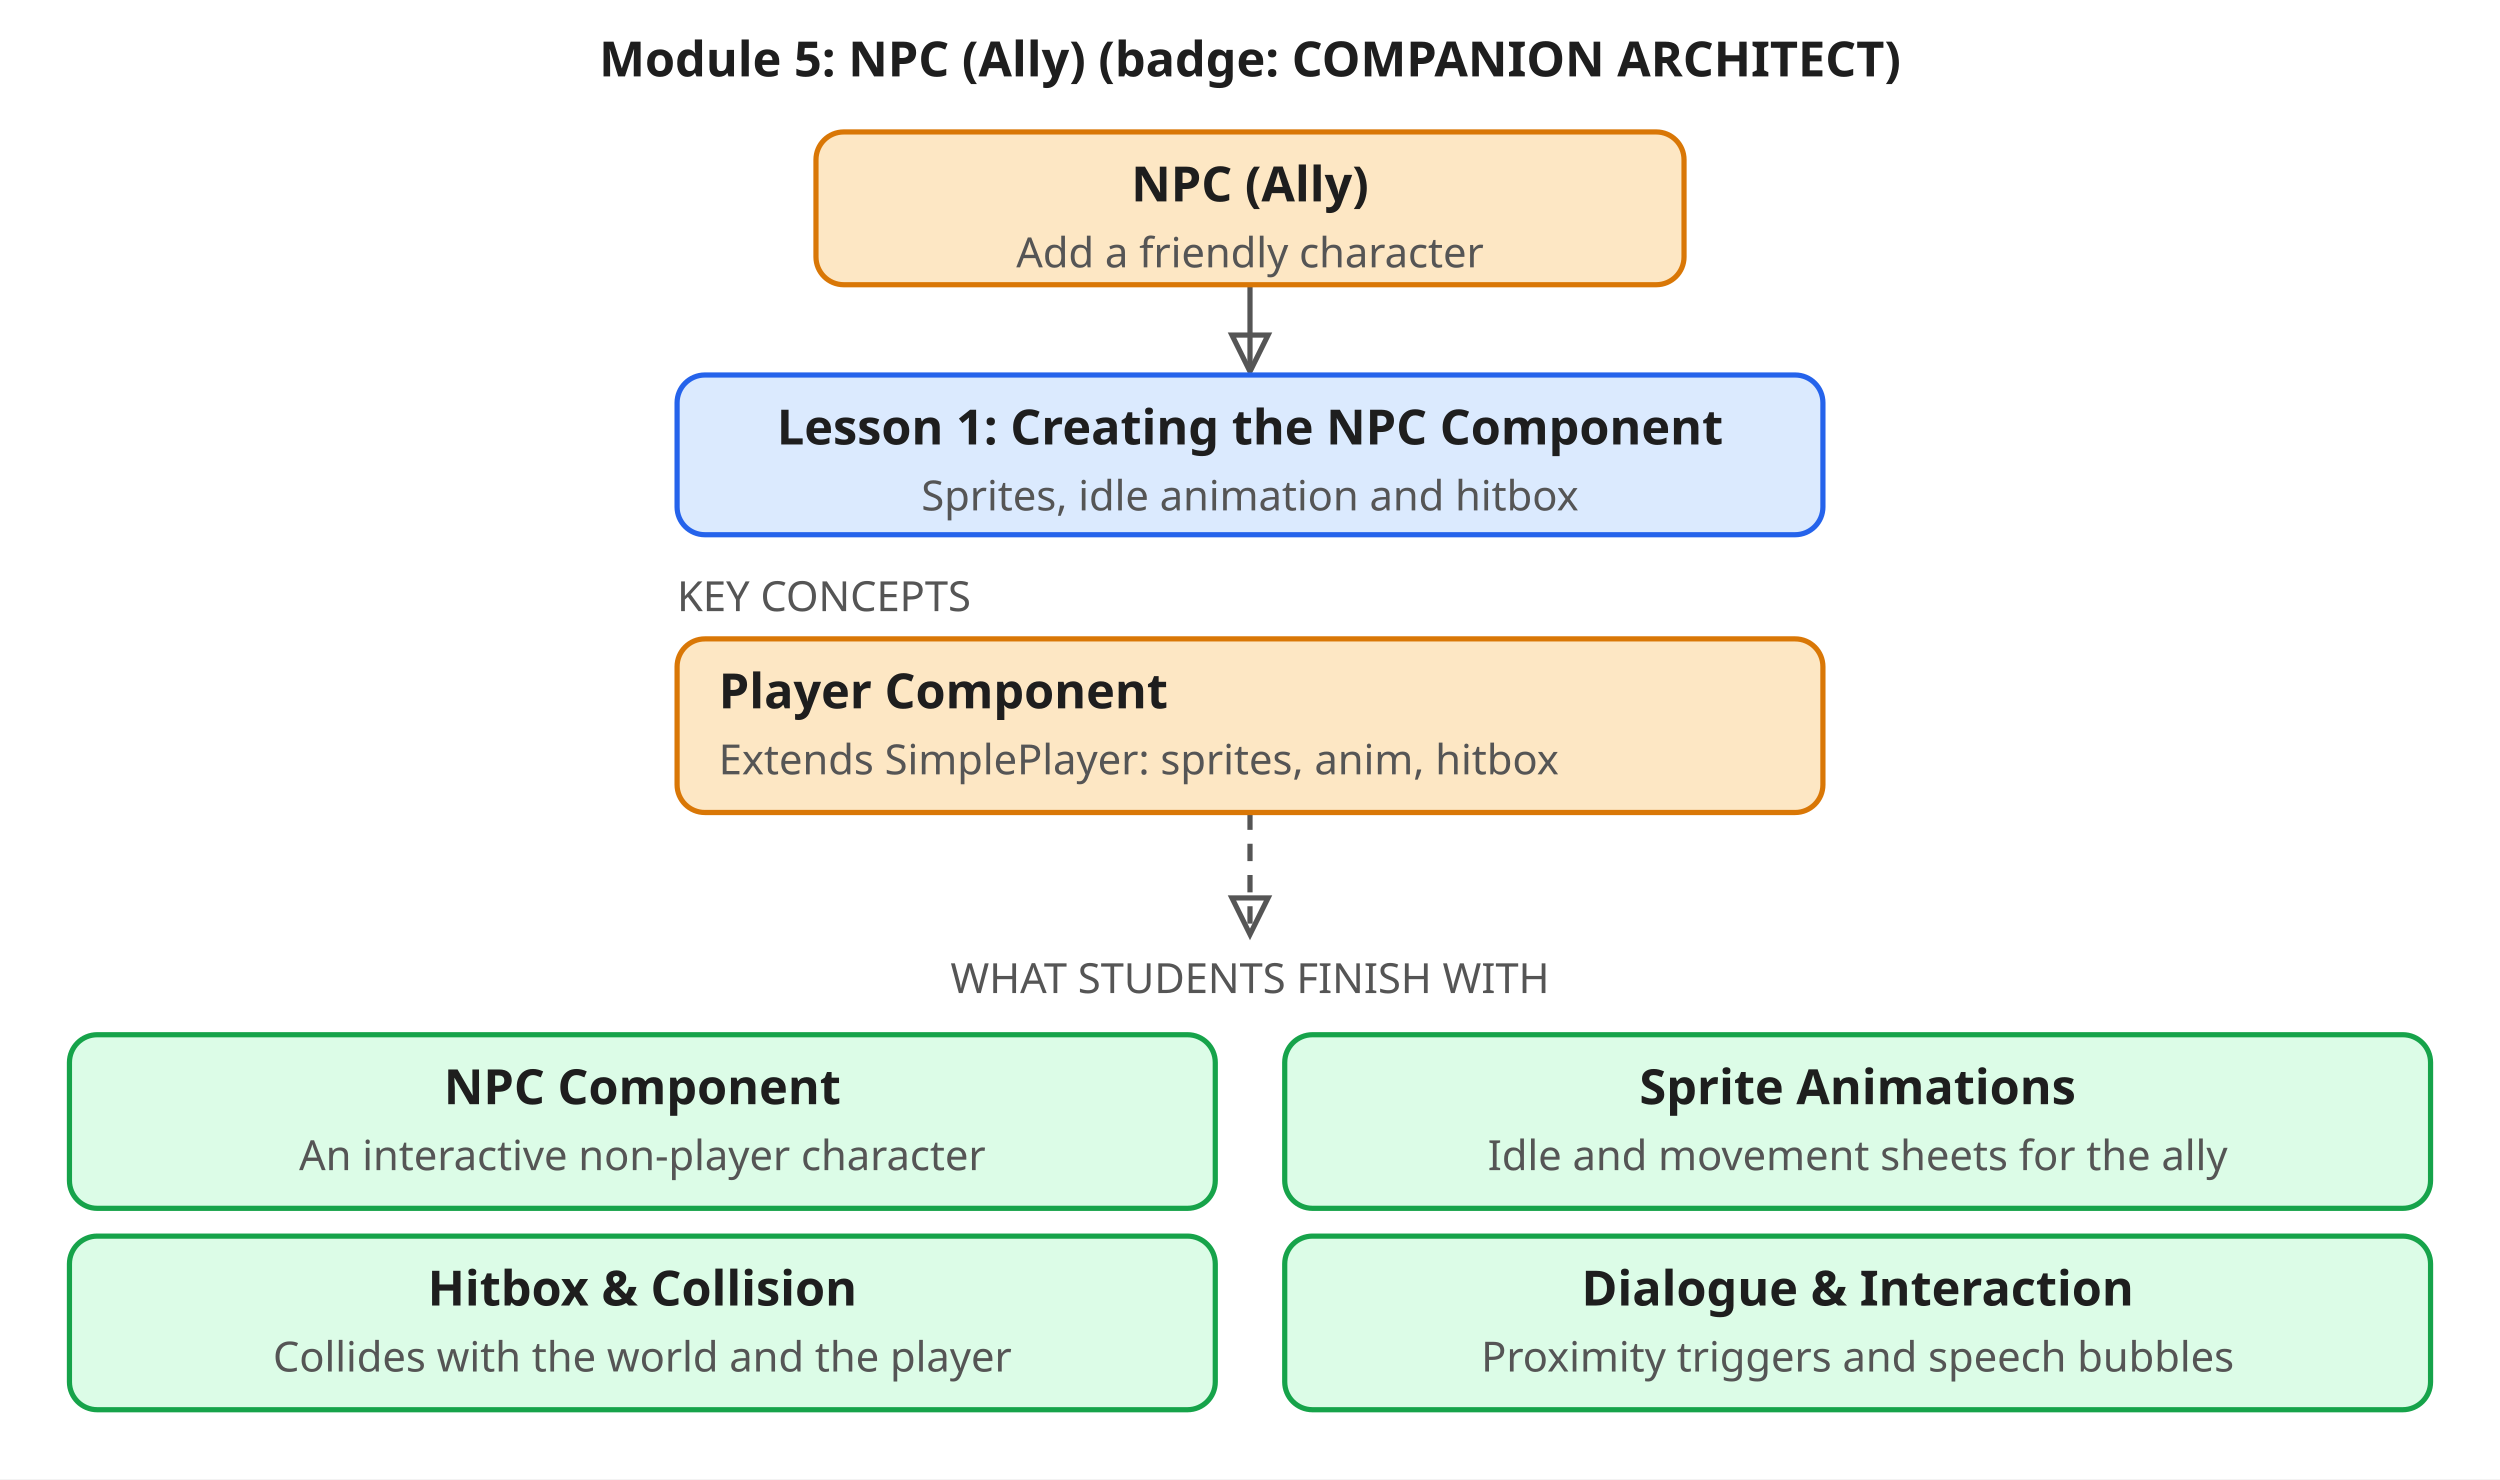
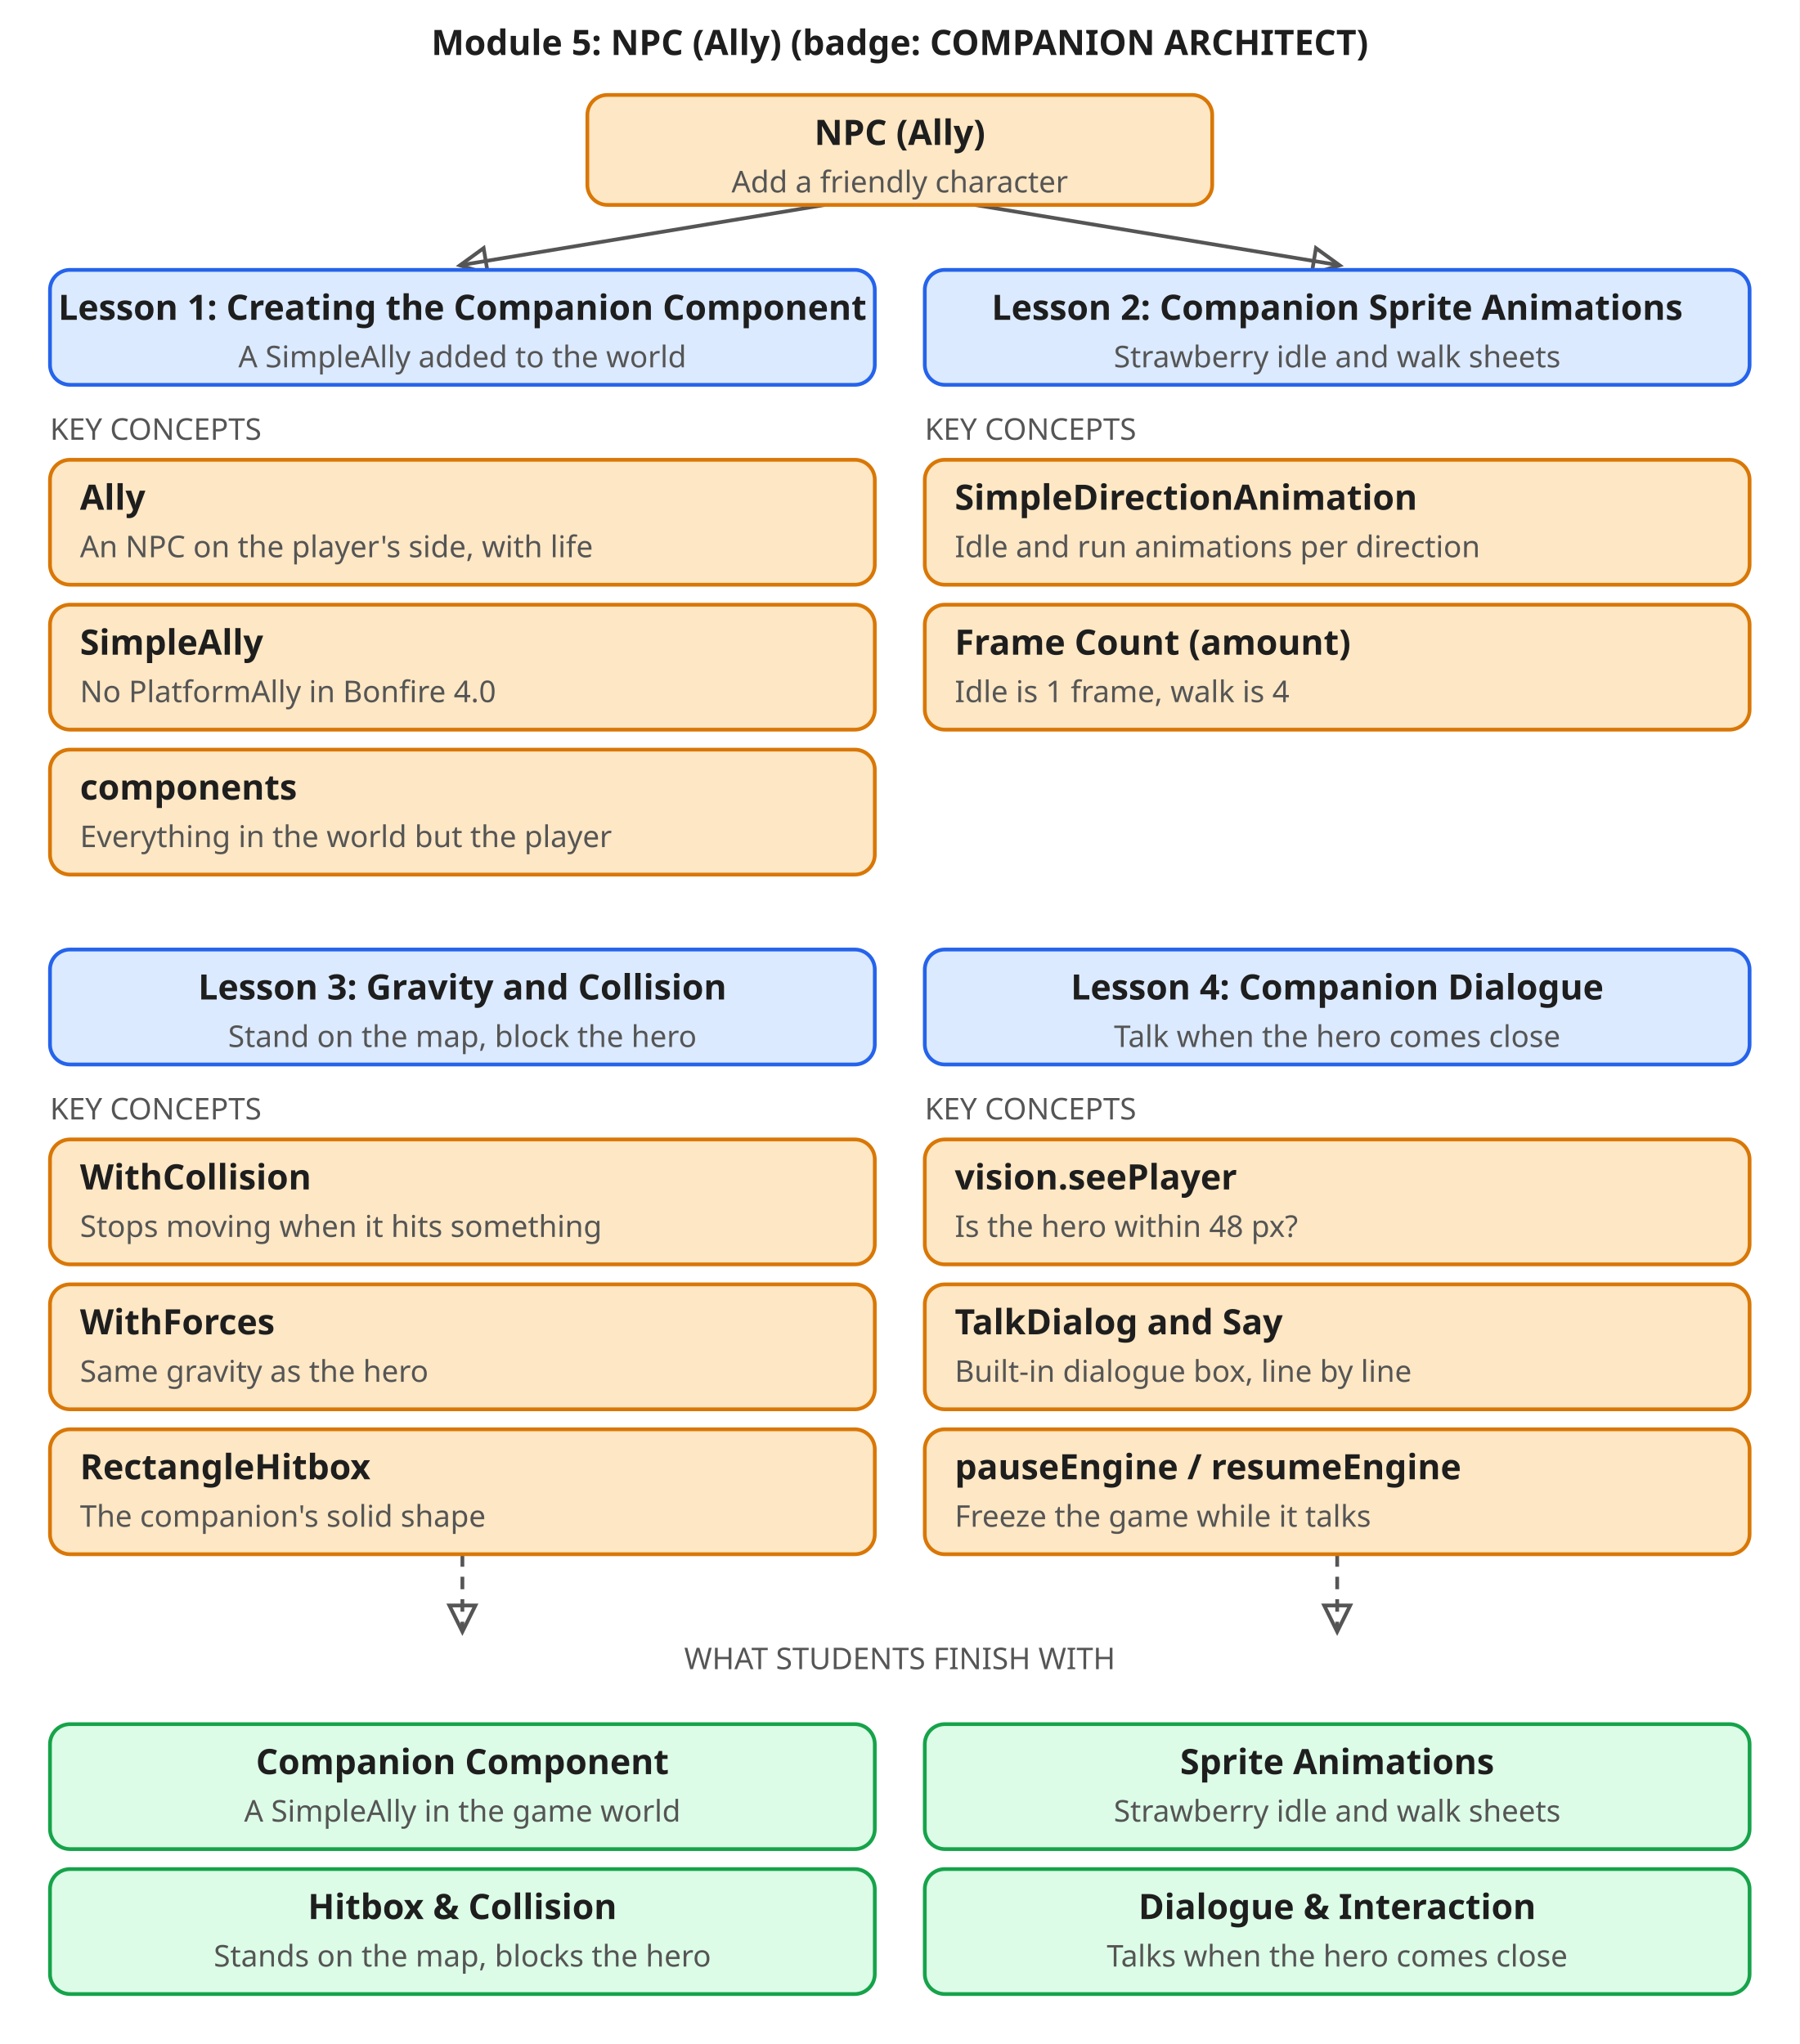
- <svg xmlns="http://www.w3.org/2000/svg" viewBox="0 0 720 426" width="720" height="426">
-   <rect width="720" height="426" fill="#ffffff" />
-   <line x1="360" y1="82" x2="360" y2="106" stroke="#555555" stroke-width="1.5" />
-   <polygon points="360.0,107.0 354.8,96.5 365.2,96.5" fill="none" stroke="#555555" stroke-width="1.5" />
-   <line x1="360" y1="234" x2="360" y2="268" stroke="#555555" stroke-width="1.5" stroke-dasharray="5 4" />
-   <polygon points="360.0,269.1 354.8,258.6 365.2,258.6" fill="none" stroke="#555555" stroke-width="1.5" />
-   <text x="360" y="22" text-anchor="middle" font-family="sans-serif" font-size="14" font-weight="600" fill="#1e1e1e">Module 5: NPC (Ally) (badge: COMPANION ARCHITECT)</text>
-   <text x="195" y="176" text-anchor="start" font-family="sans-serif" font-size="12" fill="#555555">KEY CONCEPTS</text>
-   <text x="360" y="286" text-anchor="middle" font-family="sans-serif" font-size="12" fill="#555555">WHAT STUDENTS FINISH WITH</text>
+ <svg xmlns="http://www.w3.org/2000/svg" viewBox="0 0 720 818" width="720" height="818">
+   <rect width="720" height="818" fill="#ffffff" />
+   <line x1="330" y1="82" x2="185" y2="106" stroke="#555555" stroke-width="1.5" />
+   <polygon points="184.0,106.2 193.5,99.3 195.2,109.6" fill="none" stroke="#555555" stroke-width="1.5" />
+   <line x1="390" y1="82" x2="535" y2="106" stroke="#555555" stroke-width="1.5" />
+   <polygon points="536.0,106.2 524.8,109.6 526.5,99.3" fill="none" stroke="#555555" stroke-width="1.5" />
+   <line x1="185" y1="622" x2="185" y2="652" stroke="#555555" stroke-width="1.5" stroke-dasharray="5 4" />
+   <polygon points="185.0,653.0 179.8,642.5 190.2,642.5" fill="none" stroke="#555555" stroke-width="1.5" />
+   <line x1="535" y1="622" x2="535" y2="652" stroke="#555555" stroke-width="1.5" stroke-dasharray="5 4" />
+   <polygon points="535.0,653.0 529.8,642.5 540.2,642.5" fill="none" stroke="#555555" stroke-width="1.5" />
+   <text x="360.0" y="22" text-anchor="middle" font-family="sans-serif" font-size="14" font-weight="600" fill="#1e1e1e">Module 5: NPC (Ally) (badge: COMPANION ARCHITECT)</text>
  <rect x="235" y="38" width="250" height="44" rx="8" fill="#fde7c4" stroke="#d97706" stroke-width="1.5" />
  <text x="360" y="58" text-anchor="middle" font-family="sans-serif" font-size="14" font-weight="600" fill="#1e1e1e">NPC (Ally)</text>
  <text x="360" y="77" text-anchor="middle" font-family="sans-serif" font-size="12" fill="#555555">Add a friendly character</text>
-   <rect x="195" y="108" width="330" height="46" rx="8" fill="#dbeafe" stroke="#2563eb" stroke-width="1.5" />
-   <text x="360" y="128" text-anchor="middle" font-family="sans-serif" font-size="14" font-weight="600" fill="#1e1e1e">Lesson 1: Creating the NPC Component</text>
-   <text x="360" y="147" text-anchor="middle" font-family="sans-serif" font-size="12" fill="#555555">Sprites, idle animation and hitbox</text>
-   <rect x="195" y="184" width="330" height="50" rx="8" fill="#fde7c4" stroke="#d97706" stroke-width="1.5" />
-   <text x="207" y="204" text-anchor="start" font-family="sans-serif" font-size="14" font-weight="600" fill="#1e1e1e">Player Component</text>
-   <text x="207" y="223" text-anchor="start" font-family="sans-serif" font-size="12" fill="#555555">Extends SimplePlayer: sprites, anim, hitbox</text>
-   <rect x="20" y="298" width="330" height="50" rx="8" fill="#dcfce7" stroke="#16a34a" stroke-width="1.5" />
-   <text x="185" y="318" text-anchor="middle" font-family="sans-serif" font-size="14" font-weight="600" fill="#1e1e1e">NPC Component</text>
-   <text x="185" y="337" text-anchor="middle" font-family="sans-serif" font-size="12" fill="#555555">An interactive non-player character</text>
-   <rect x="370" y="298" width="330" height="50" rx="8" fill="#dcfce7" stroke="#16a34a" stroke-width="1.5" />
-   <text x="535" y="318" text-anchor="middle" font-family="sans-serif" font-size="14" font-weight="600" fill="#1e1e1e">Sprite Animations</text>
-   <text x="535" y="337" text-anchor="middle" font-family="sans-serif" font-size="12" fill="#555555">Idle and movement sheets for the ally</text>
-   <rect x="20" y="356" width="330" height="50" rx="8" fill="#dcfce7" stroke="#16a34a" stroke-width="1.5" />
-   <text x="185" y="376" text-anchor="middle" font-family="sans-serif" font-size="14" font-weight="600" fill="#1e1e1e">Hitbox &amp; Collision</text>
-   <text x="185" y="395" text-anchor="middle" font-family="sans-serif" font-size="12" fill="#555555">Collides with the world and the player</text>
-   <rect x="370" y="356" width="330" height="50" rx="8" fill="#dcfce7" stroke="#16a34a" stroke-width="1.5" />
-   <text x="535" y="376" text-anchor="middle" font-family="sans-serif" font-size="14" font-weight="600" fill="#1e1e1e">Dialogue &amp; Interaction</text>
-   <text x="535" y="395" text-anchor="middle" font-family="sans-serif" font-size="12" fill="#555555">Proximity triggers and speech bubbles</text>
+   <rect x="20" y="108" width="330" height="46" rx="8" fill="#dbeafe" stroke="#2563eb" stroke-width="1.5" />
+   <text x="185" y="128" text-anchor="middle" font-family="sans-serif" font-size="14" font-weight="600" fill="#1e1e1e">Lesson 1: Creating the Companion Component</text>
+   <text x="185" y="147" text-anchor="middle" font-family="sans-serif" font-size="12" fill="#555555">A SimpleAlly added to the world</text>
+   <text x="20" y="176" text-anchor="start" font-family="sans-serif" font-size="12" fill="#555555">KEY CONCEPTS</text>
+   <rect x="20" y="184" width="330" height="50" rx="8" fill="#fde7c4" stroke="#d97706" stroke-width="1.5" />
+   <text x="32" y="204" text-anchor="start" font-family="sans-serif" font-size="14" font-weight="600" fill="#1e1e1e">Ally</text>
+   <text x="32" y="223" text-anchor="start" font-family="sans-serif" font-size="12" fill="#555555">An NPC on the player's side, with life</text>
+   <rect x="20" y="242" width="330" height="50" rx="8" fill="#fde7c4" stroke="#d97706" stroke-width="1.5" />
+   <text x="32" y="262" text-anchor="start" font-family="sans-serif" font-size="14" font-weight="600" fill="#1e1e1e">SimpleAlly</text>
+   <text x="32" y="281" text-anchor="start" font-family="sans-serif" font-size="12" fill="#555555">No PlatformAlly in Bonfire 4.0</text>
+   <rect x="20" y="300" width="330" height="50" rx="8" fill="#fde7c4" stroke="#d97706" stroke-width="1.5" />
+   <text x="32" y="320" text-anchor="start" font-family="sans-serif" font-size="14" font-weight="600" fill="#1e1e1e">components</text>
+   <text x="32" y="339" text-anchor="start" font-family="sans-serif" font-size="12" fill="#555555">Everything in the world but the player</text>
+   <rect x="370" y="108" width="330" height="46" rx="8" fill="#dbeafe" stroke="#2563eb" stroke-width="1.5" />
+   <text x="535" y="128" text-anchor="middle" font-family="sans-serif" font-size="14" font-weight="600" fill="#1e1e1e">Lesson 2: Companion Sprite Animations</text>
+   <text x="535" y="147" text-anchor="middle" font-family="sans-serif" font-size="12" fill="#555555">Strawberry idle and walk sheets</text>
+   <text x="370" y="176" text-anchor="start" font-family="sans-serif" font-size="12" fill="#555555">KEY CONCEPTS</text>
+   <rect x="370" y="184" width="330" height="50" rx="8" fill="#fde7c4" stroke="#d97706" stroke-width="1.5" />
+   <text x="382" y="204" text-anchor="start" font-family="sans-serif" font-size="14" font-weight="600" fill="#1e1e1e">SimpleDirectionAnimation</text>
+   <text x="382" y="223" text-anchor="start" font-family="sans-serif" font-size="12" fill="#555555">Idle and run animations per direction</text>
+   <rect x="370" y="242" width="330" height="50" rx="8" fill="#fde7c4" stroke="#d97706" stroke-width="1.5" />
+   <text x="382" y="262" text-anchor="start" font-family="sans-serif" font-size="14" font-weight="600" fill="#1e1e1e">Frame Count (amount)</text>
+   <text x="382" y="281" text-anchor="start" font-family="sans-serif" font-size="12" fill="#555555">Idle is 1 frame, walk is 4</text>
+   <rect x="20" y="380" width="330" height="46" rx="8" fill="#dbeafe" stroke="#2563eb" stroke-width="1.5" />
+   <text x="185" y="400" text-anchor="middle" font-family="sans-serif" font-size="14" font-weight="600" fill="#1e1e1e">Lesson 3: Gravity and Collision</text>
+   <text x="185" y="419" text-anchor="middle" font-family="sans-serif" font-size="12" fill="#555555">Stand on the map, block the hero</text>
+   <text x="20" y="448" text-anchor="start" font-family="sans-serif" font-size="12" fill="#555555">KEY CONCEPTS</text>
+   <rect x="20" y="456" width="330" height="50" rx="8" fill="#fde7c4" stroke="#d97706" stroke-width="1.5" />
+   <text x="32" y="476" text-anchor="start" font-family="sans-serif" font-size="14" font-weight="600" fill="#1e1e1e">WithCollision</text>
+   <text x="32" y="495" text-anchor="start" font-family="sans-serif" font-size="12" fill="#555555">Stops moving when it hits something</text>
+   <rect x="20" y="514" width="330" height="50" rx="8" fill="#fde7c4" stroke="#d97706" stroke-width="1.5" />
+   <text x="32" y="534" text-anchor="start" font-family="sans-serif" font-size="14" font-weight="600" fill="#1e1e1e">WithForces</text>
+   <text x="32" y="553" text-anchor="start" font-family="sans-serif" font-size="12" fill="#555555">Same gravity as the hero</text>
+   <rect x="20" y="572" width="330" height="50" rx="8" fill="#fde7c4" stroke="#d97706" stroke-width="1.5" />
+   <text x="32" y="592" text-anchor="start" font-family="sans-serif" font-size="14" font-weight="600" fill="#1e1e1e">RectangleHitbox</text>
+   <text x="32" y="611" text-anchor="start" font-family="sans-serif" font-size="12" fill="#555555">The companion's solid shape</text>
+   <rect x="370" y="380" width="330" height="46" rx="8" fill="#dbeafe" stroke="#2563eb" stroke-width="1.5" />
+   <text x="535" y="400" text-anchor="middle" font-family="sans-serif" font-size="14" font-weight="600" fill="#1e1e1e">Lesson 4: Companion Dialogue</text>
+   <text x="535" y="419" text-anchor="middle" font-family="sans-serif" font-size="12" fill="#555555">Talk when the hero comes close</text>
+   <text x="370" y="448" text-anchor="start" font-family="sans-serif" font-size="12" fill="#555555">KEY CONCEPTS</text>
+   <rect x="370" y="456" width="330" height="50" rx="8" fill="#fde7c4" stroke="#d97706" stroke-width="1.5" />
+   <text x="382" y="476" text-anchor="start" font-family="sans-serif" font-size="14" font-weight="600" fill="#1e1e1e">vision.seePlayer</text>
+   <text x="382" y="495" text-anchor="start" font-family="sans-serif" font-size="12" fill="#555555">Is the hero within 48 px?</text>
+   <rect x="370" y="514" width="330" height="50" rx="8" fill="#fde7c4" stroke="#d97706" stroke-width="1.5" />
+   <text x="382" y="534" text-anchor="start" font-family="sans-serif" font-size="14" font-weight="600" fill="#1e1e1e">TalkDialog and Say</text>
+   <text x="382" y="553" text-anchor="start" font-family="sans-serif" font-size="12" fill="#555555">Built-in dialogue box, line by line</text>
+   <rect x="370" y="572" width="330" height="50" rx="8" fill="#fde7c4" stroke="#d97706" stroke-width="1.5" />
+   <text x="382" y="592" text-anchor="start" font-family="sans-serif" font-size="14" font-weight="600" fill="#1e1e1e">pauseEngine / resumeEngine</text>
+   <text x="382" y="611" text-anchor="start" font-family="sans-serif" font-size="12" fill="#555555">Freeze the game while it talks</text>
+   <text x="360.0" y="668" text-anchor="middle" font-family="sans-serif" font-size="12" fill="#555555">WHAT STUDENTS FINISH WITH</text>
+   <rect x="20" y="690" width="330" height="50" rx="8" fill="#dcfce7" stroke="#16a34a" stroke-width="1.5" />
+   <text x="185" y="710" text-anchor="middle" font-family="sans-serif" font-size="14" font-weight="600" fill="#1e1e1e">Companion Component</text>
+   <text x="185" y="729" text-anchor="middle" font-family="sans-serif" font-size="12" fill="#555555">A SimpleAlly in the game world</text>
+   <rect x="370" y="690" width="330" height="50" rx="8" fill="#dcfce7" stroke="#16a34a" stroke-width="1.5" />
+   <text x="535" y="710" text-anchor="middle" font-family="sans-serif" font-size="14" font-weight="600" fill="#1e1e1e">Sprite Animations</text>
+   <text x="535" y="729" text-anchor="middle" font-family="sans-serif" font-size="12" fill="#555555">Strawberry idle and walk sheets</text>
+   <rect x="20" y="748" width="330" height="50" rx="8" fill="#dcfce7" stroke="#16a34a" stroke-width="1.5" />
+   <text x="185" y="768" text-anchor="middle" font-family="sans-serif" font-size="14" font-weight="600" fill="#1e1e1e">Hitbox &amp; Collision</text>
+   <text x="185" y="787" text-anchor="middle" font-family="sans-serif" font-size="12" fill="#555555">Stands on the map, blocks the hero</text>
+   <rect x="370" y="748" width="330" height="50" rx="8" fill="#dcfce7" stroke="#16a34a" stroke-width="1.5" />
+   <text x="535" y="768" text-anchor="middle" font-family="sans-serif" font-size="14" font-weight="600" fill="#1e1e1e">Dialogue &amp; Interaction</text>
+   <text x="535" y="787" text-anchor="middle" font-family="sans-serif" font-size="12" fill="#555555">Talks when the hero comes close</text>
</svg>
